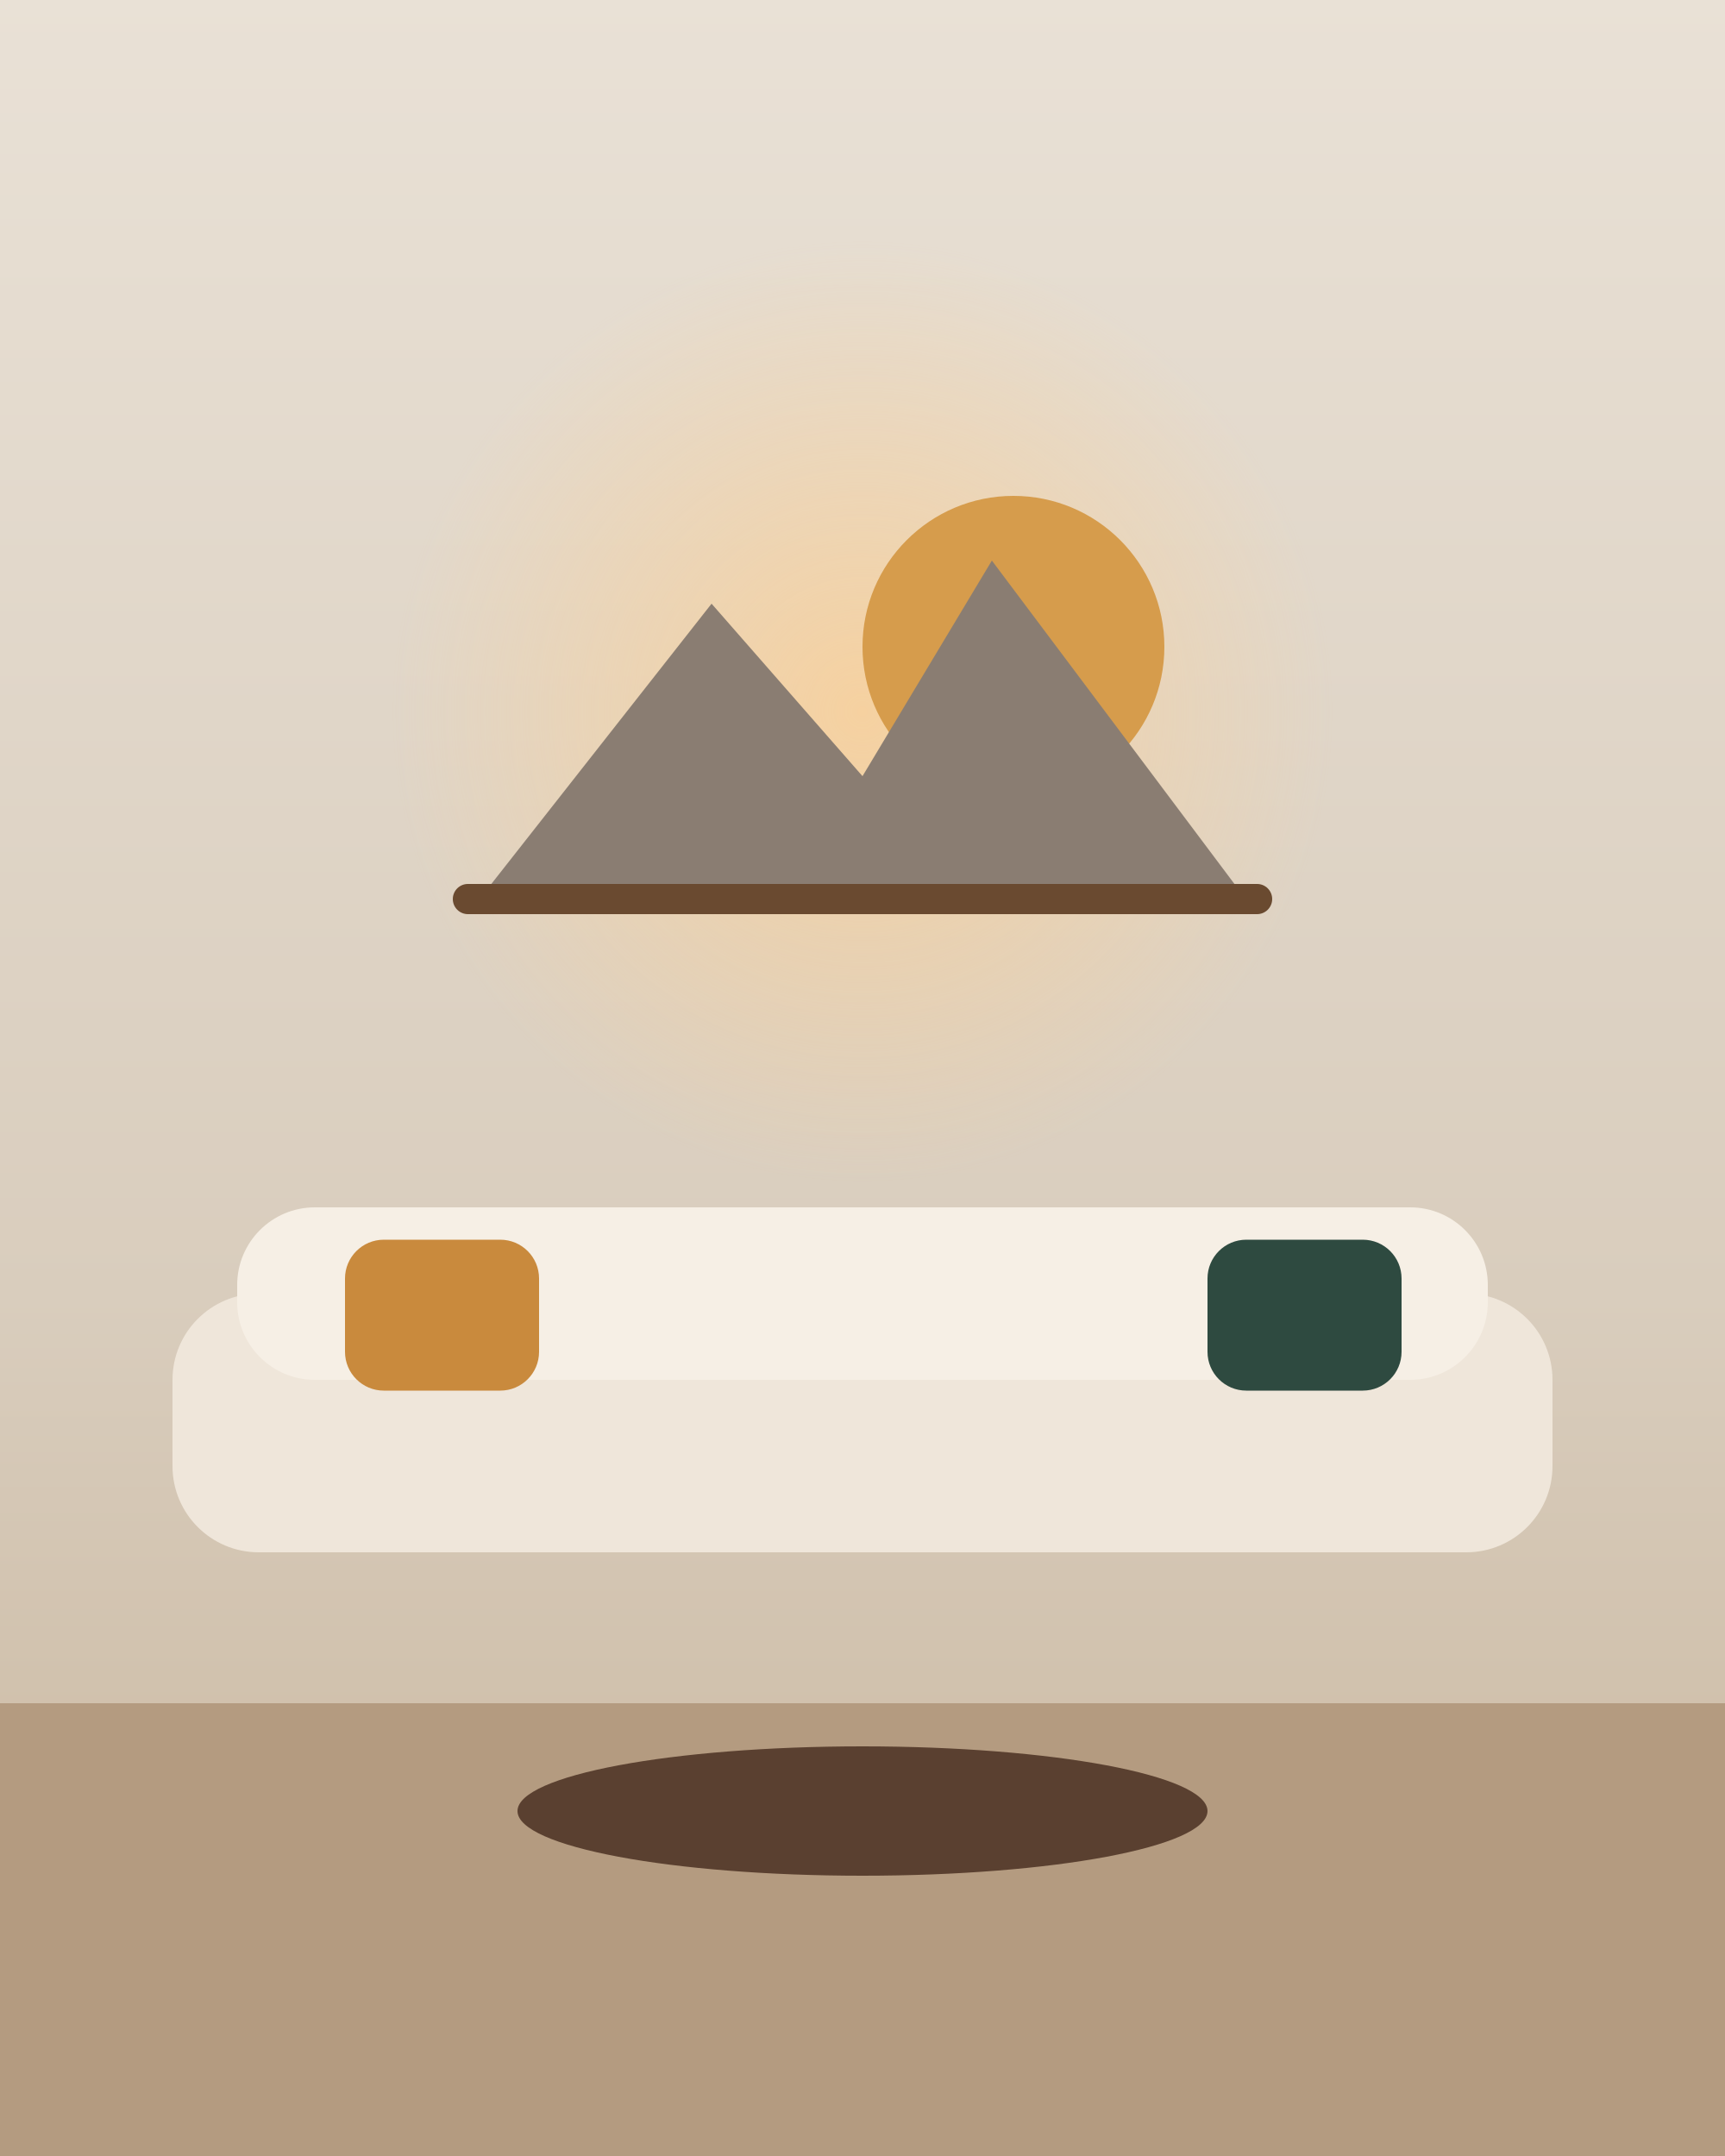
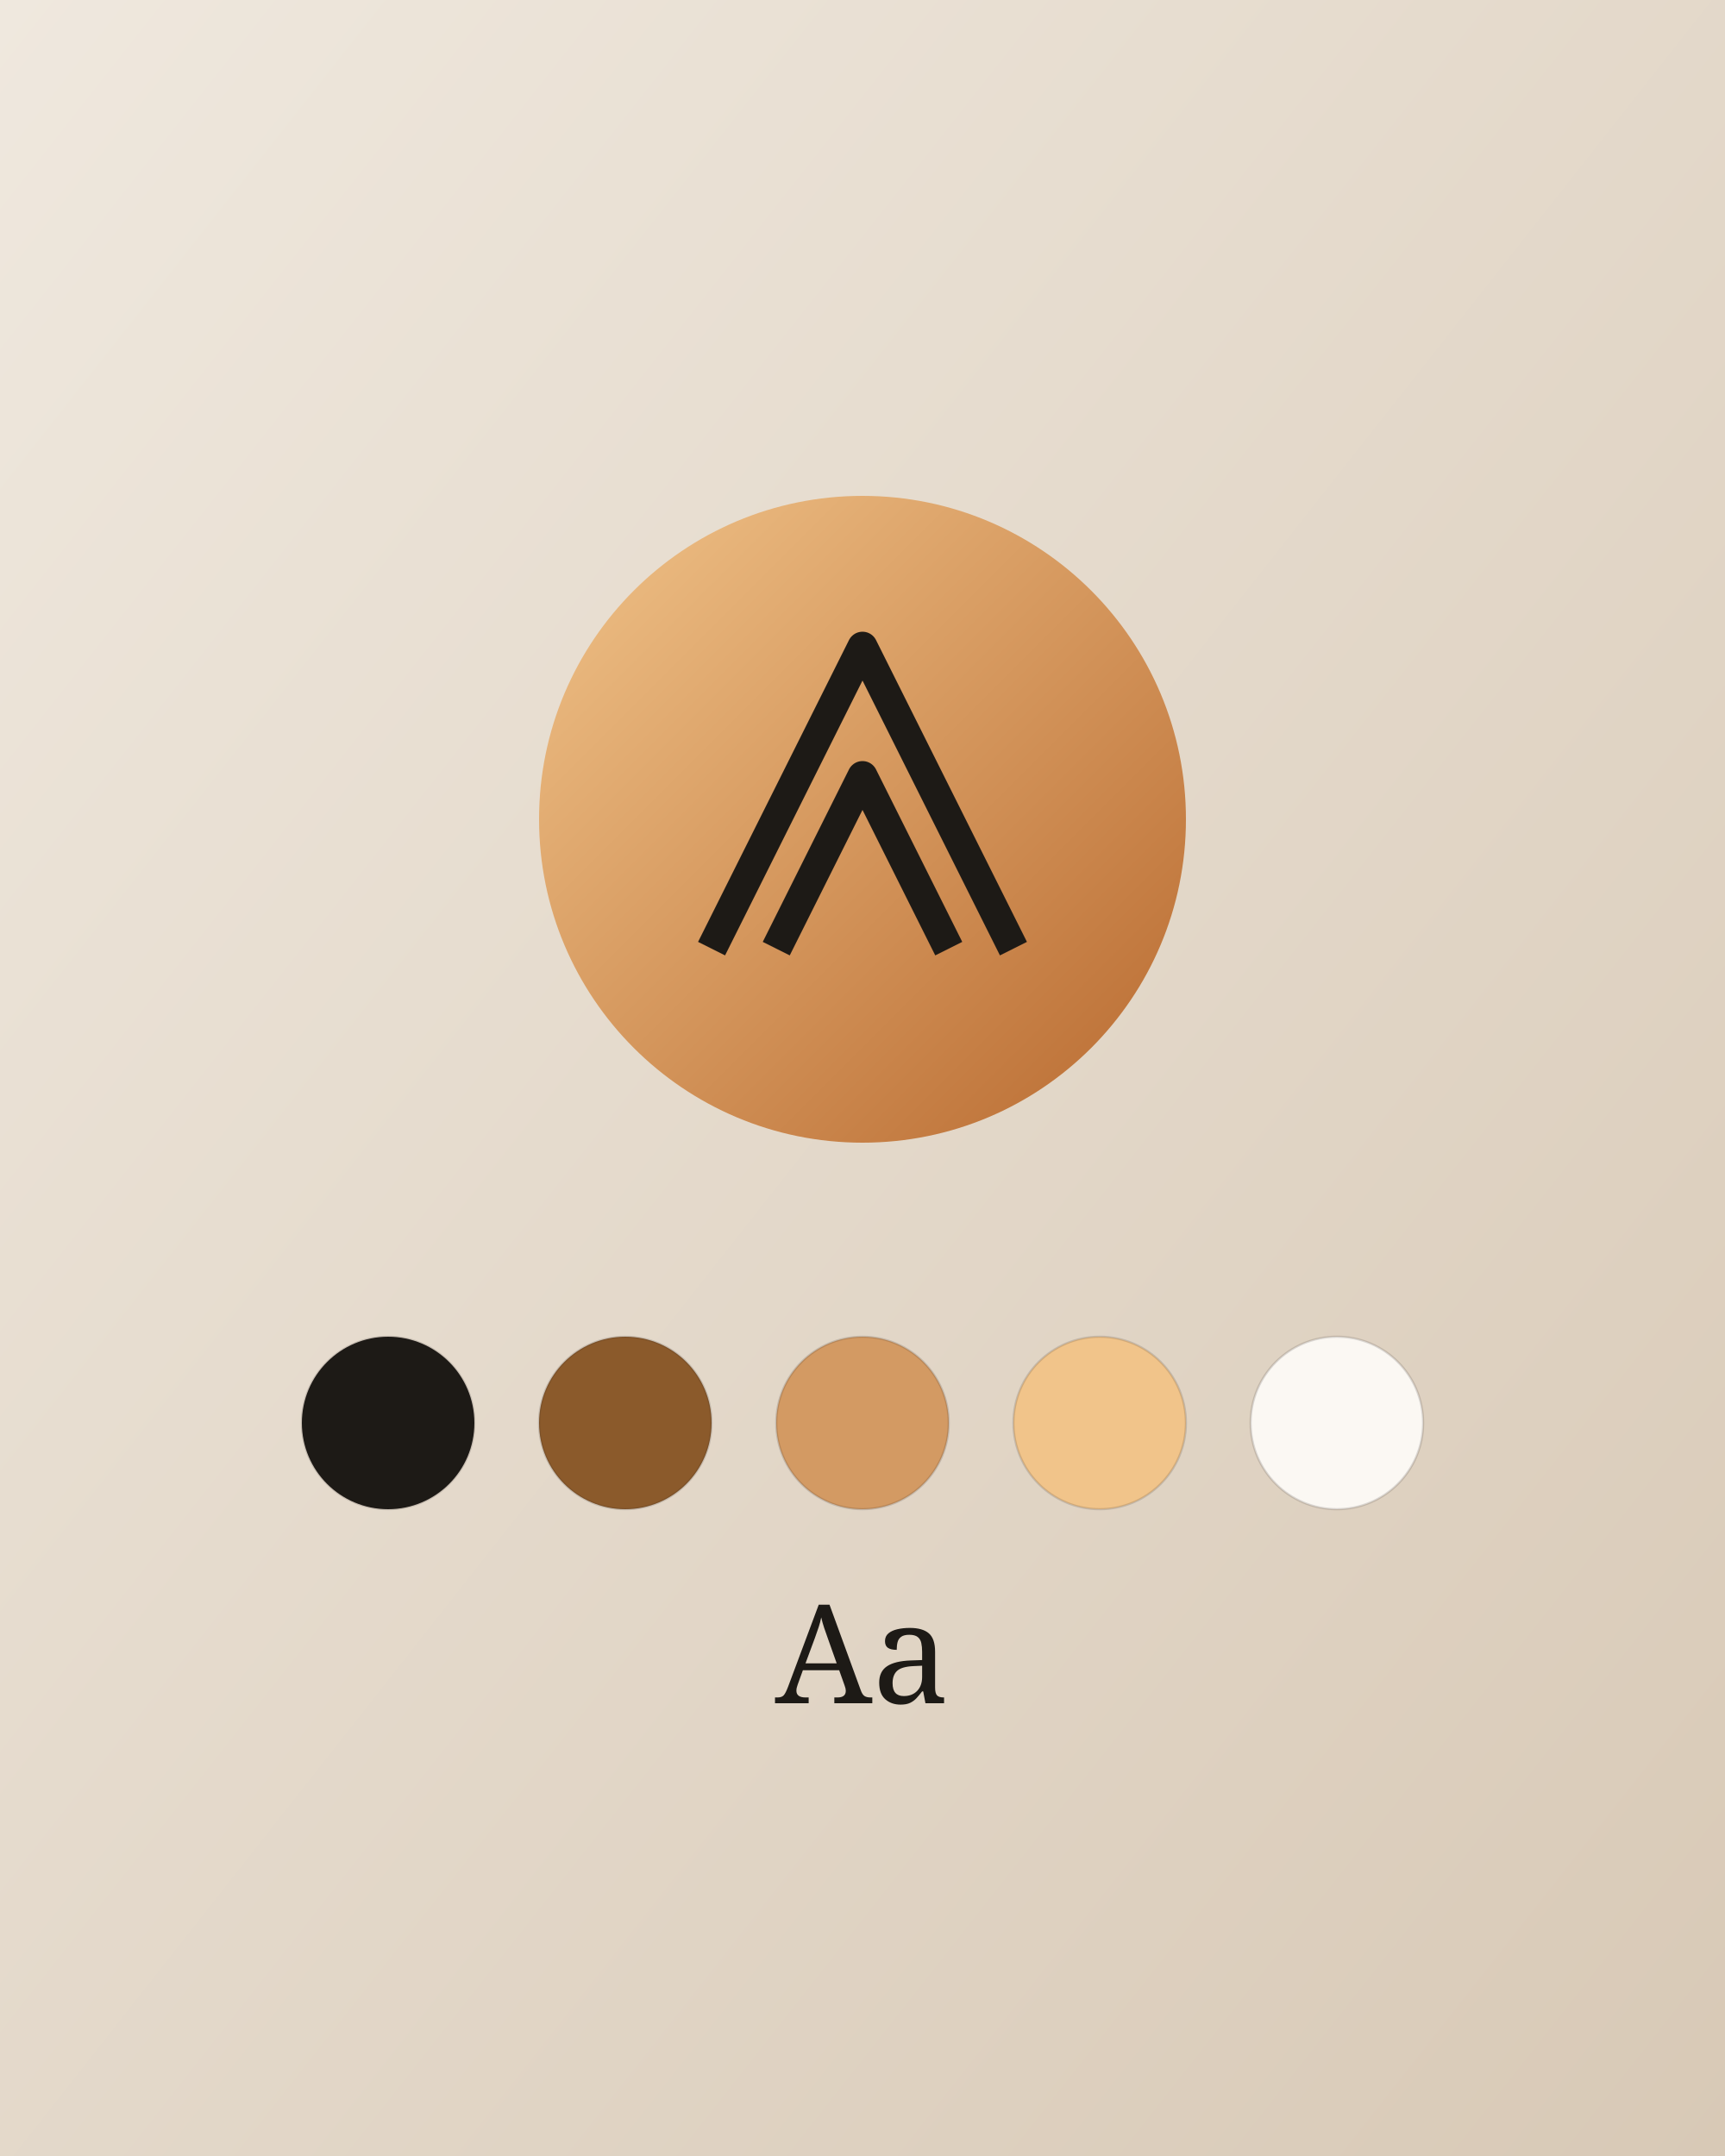
<svg xmlns="http://www.w3.org/2000/svg" viewBox="0 0 800 1000" width="800" height="1000">
  <defs>
-     <linearGradient id="bg" x1="0" y1="0" x2="0" y2="1">
-       <stop offset="0" stop-color="#e9e1d6" />
-       <stop offset=".6" stop-color="#d9cdbd" />
-       <stop offset="1" stop-color="#c7b49b" />
-     </linearGradient>
-     <linearGradient id="warm" x1="0" y1="0" x2="0" y2="1">
-       <stop offset="0" stop-color="#ffd59a" />
+     <linearGradient id="warm" x1="0" y1="0" x2="1" y2="1">
+       <stop offset="0" stop-color="#f1c48a" />
      <stop offset="1" stop-color="#b8692f" />
    </linearGradient>
    <radialGradient id="halo" cx=".5" cy=".5" r=".5">
-       <stop offset="0" stop-color="#ffcf8f" stop-opacity=".7" />
-       <stop offset="1" stop-color="#ffcf8f" stop-opacity="0" />
+       <stop offset="0" stop-color="#e3a066" stop-opacity=".55" />
+       <stop offset="1" stop-color="#e3a066" stop-opacity="0" />
    </radialGradient>
+     <linearGradient id="screen" x1="0" y1="0" x2="0" y2="1">
+       <stop offset="0" stop-color="#23201d" />
+       <stop offset="1" stop-color="#151311" />
+     </linearGradient>
+     <linearGradient id="bg" x1="0" y1="0" x2="1" y2="1">
+       <stop offset="0" stop-color="#efe8de" />
+       <stop offset="1" stop-color="#d8c9b6" />
+     </linearGradient>
  </defs>
  <rect width="800" height="1000" fill="url(#bg)" />
-   <circle cx="400" cy="330" r="220" fill="url(#halo)" />
-   <circle cx="470" cy="300" r="70" fill="#d69c4c" />
-   <path d="M220 420 L330 280 L400 360 L460 260 L580 420Z" fill="#8a7d72" />
-   <rect x="210" y="410" width="380" height="14" rx="7" fill="#6a4a30" />
-   <rect x="80" y="600" width="640" height="120" rx="40" fill="#efe6da" />
-   <rect x="110" y="560" width="580" height="80" rx="36" fill="#f6efe5" />
-   <rect x="160" y="575" width="90" height="70" rx="18" fill="#c98a3d" />
-   <rect x="560" y="575" width="90" height="70" rx="18" fill="#2e4a40" />
-   <rect x="0" y="790" width="800" height="210" fill="#b49b80" />
-   <ellipse cx="400" cy="840" rx="160" ry="30" fill="#5a4030" />
+   <circle cx="400" cy="380" r="150" fill="url(#warm)" />
+   <path d="M330 440 L400 300 L470 440 M360 440 L400 360 L440 440" fill="none" stroke="#1d1a16" stroke-width="14" stroke-linejoin="round" />
+   <circle cx="180" cy="660" r="40" fill="#1d1a16" stroke="#1d1a16" stroke-opacity=".15" />
+   <circle cx="290" cy="660" r="40" fill="#8b5a2b" stroke="#1d1a16" stroke-opacity=".15" />
+   <circle cx="400" cy="660" r="40" fill="#d39a63" stroke="#1d1a16" stroke-opacity=".15" />
+   <circle cx="510" cy="660" r="40" fill="#f1c48a" stroke="#1d1a16" stroke-opacity=".15" />
+   <circle cx="620" cy="660" r="40" fill="#fbf8f3" stroke="#1d1a16" stroke-opacity=".15" />
+   <text x="400" y="790" text-anchor="middle" font-family="Georgia,serif" font-size="64" fill="#1d1a16">Aa</text>
</svg>
